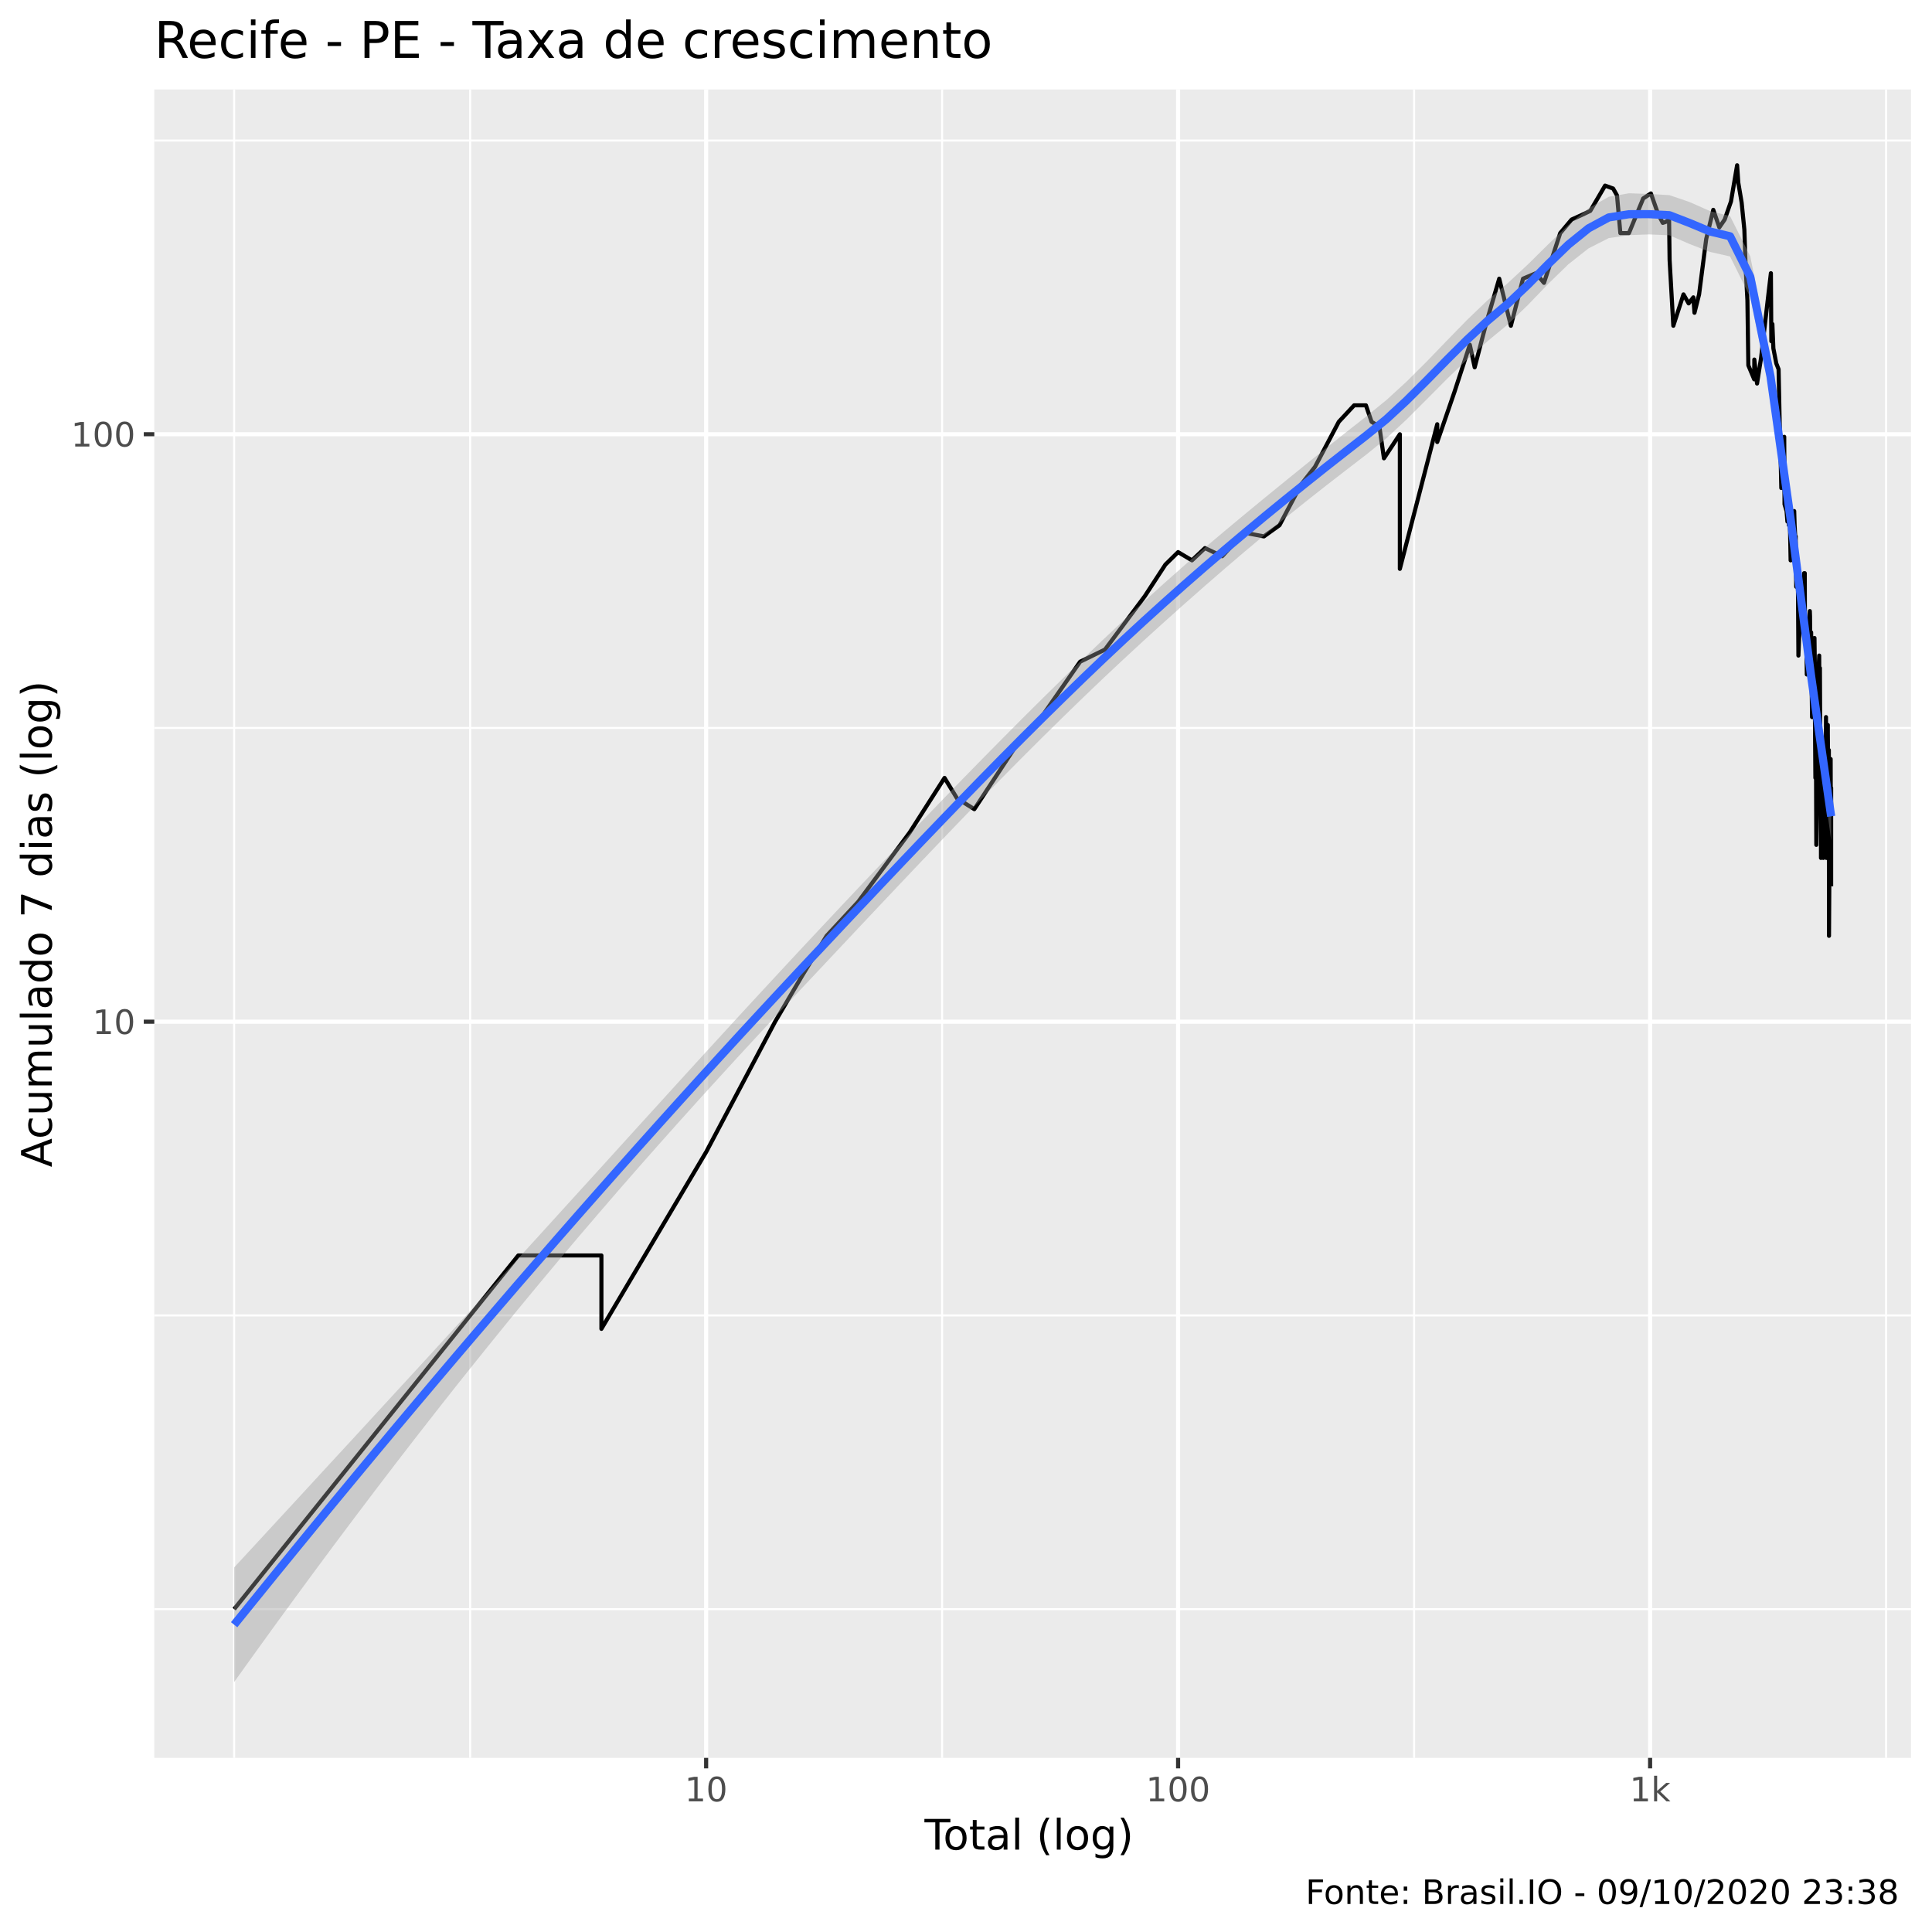
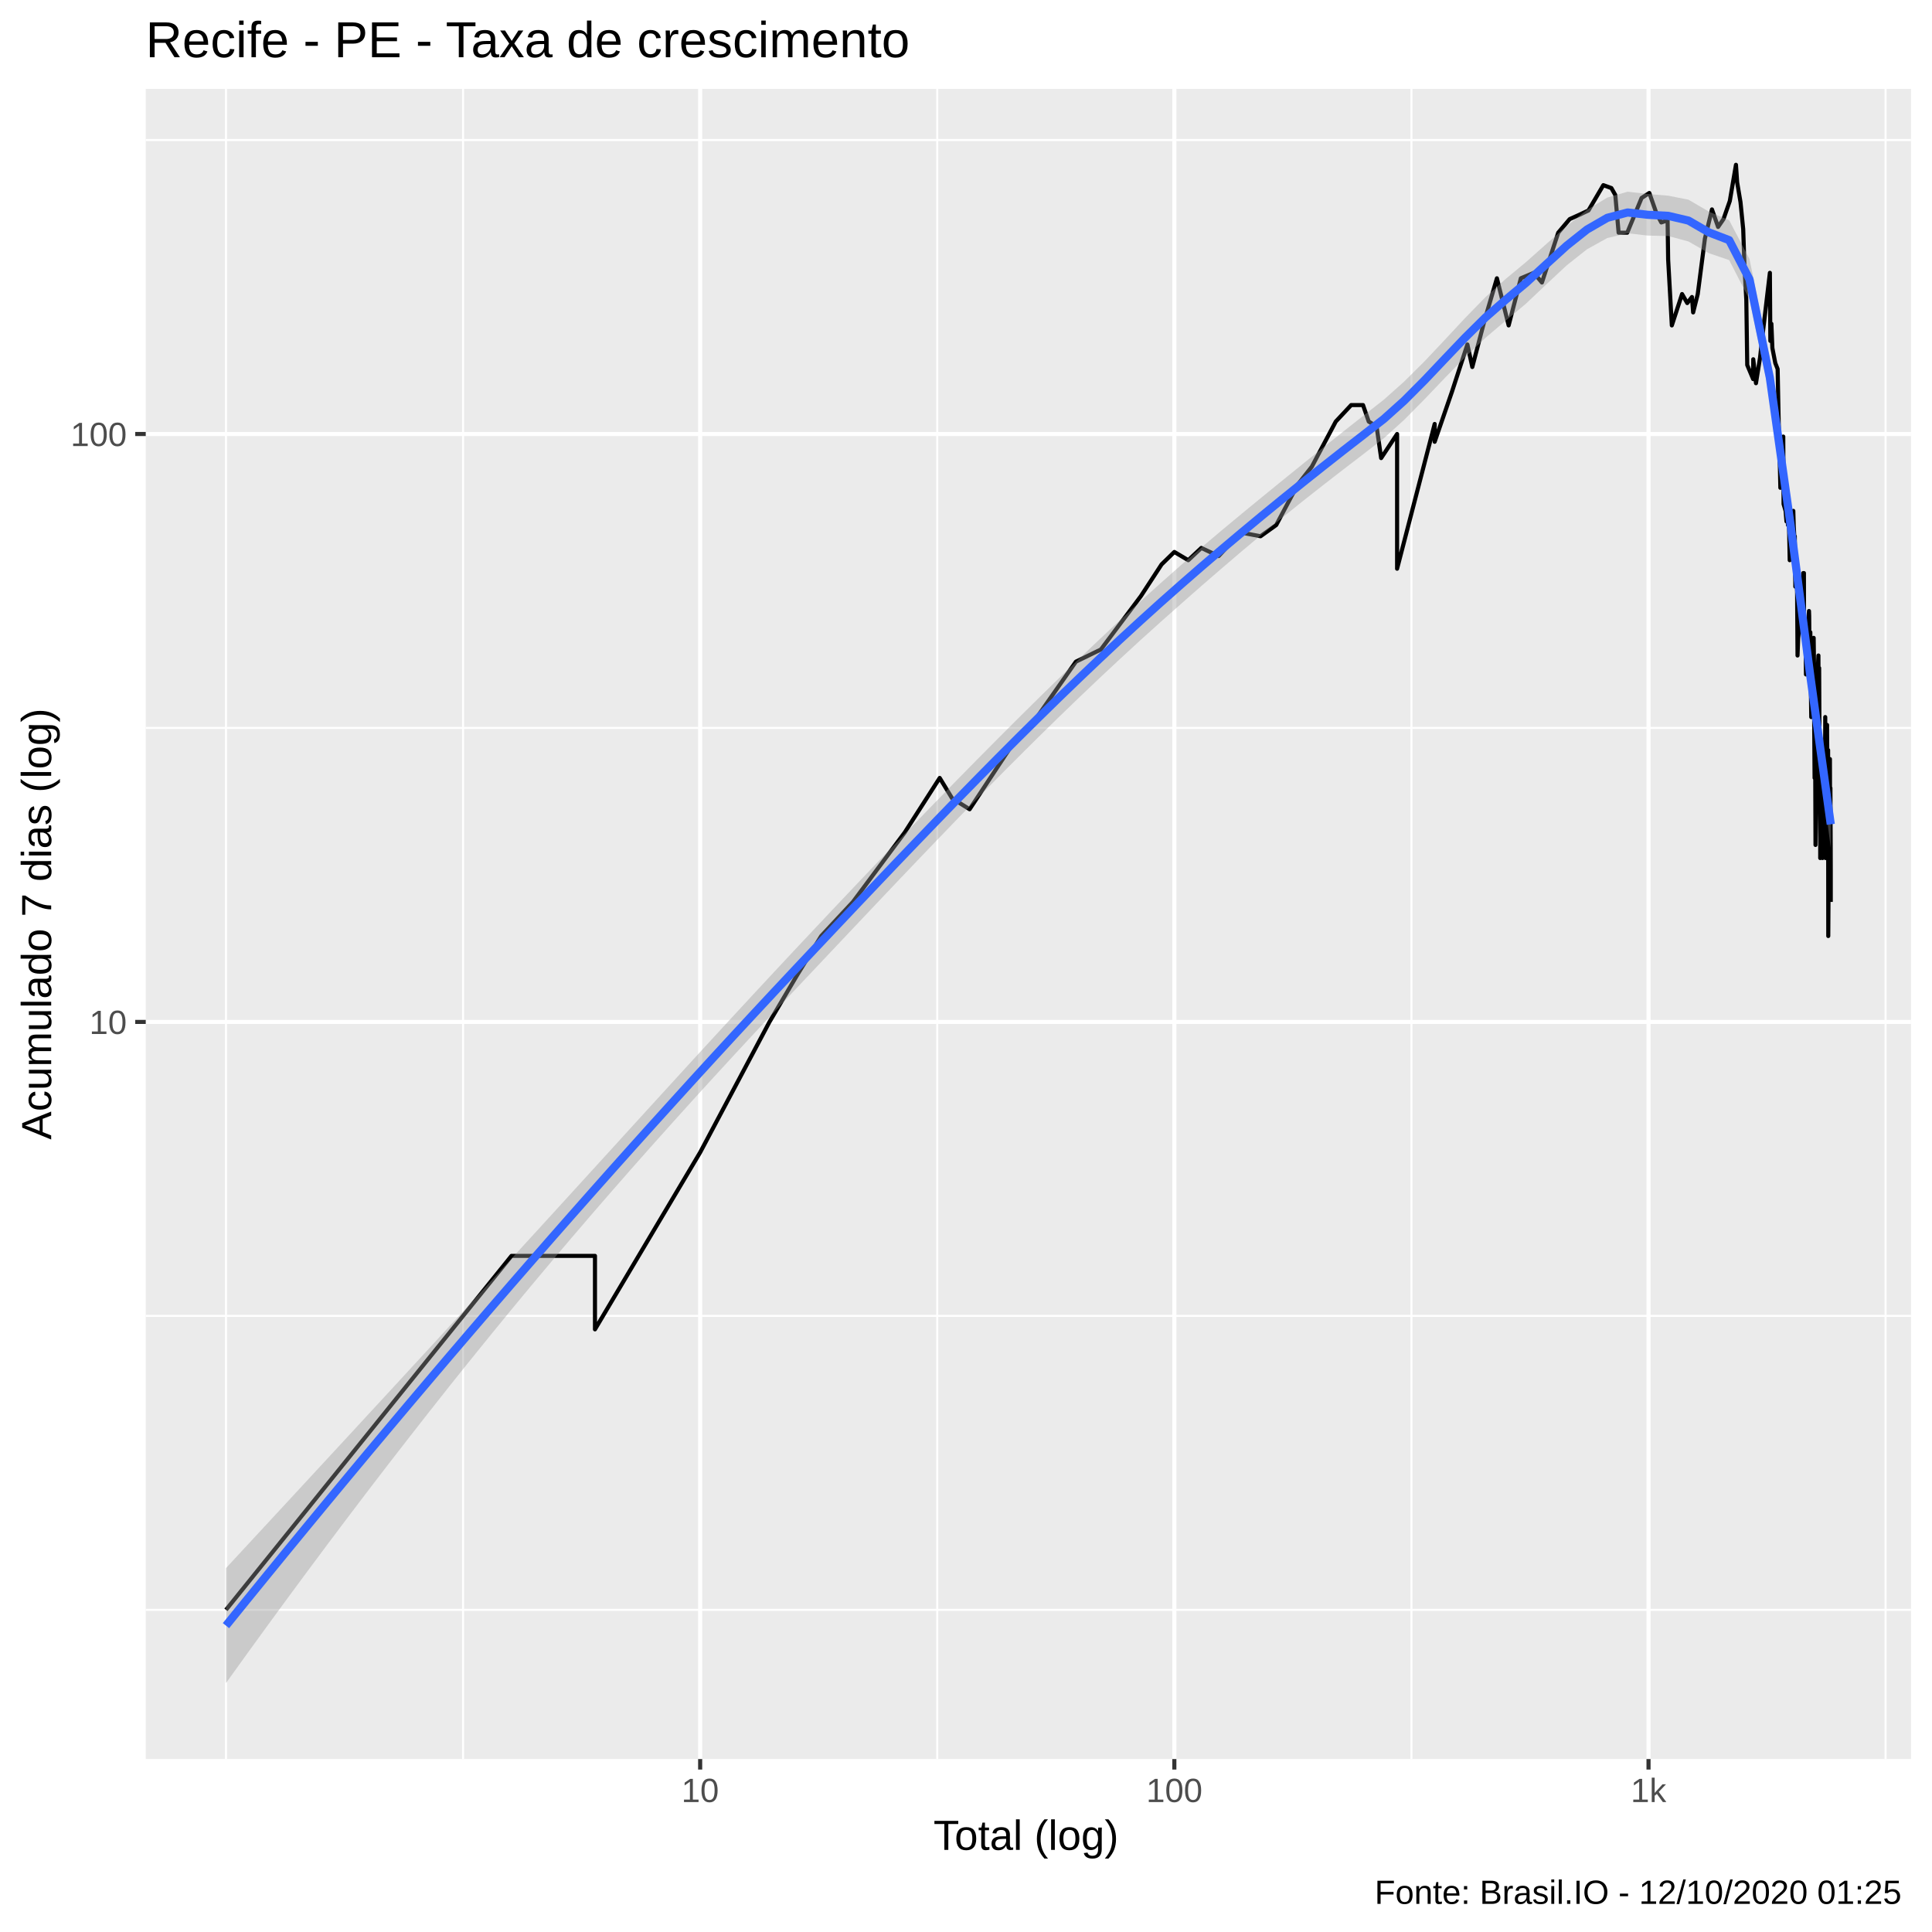
<svg xmlns="http://www.w3.org/2000/svg" viewBox="0 0 504.00 504.00">
  <defs>
    <style type="text/css">
    line, polyline, polygon, path, rect, circle {
      fill: none;
      stroke: #000000;
      stroke-linecap: round;
      stroke-linejoin: round;
      stroke-miterlimit: 10.00;
    }
  </style>
  </defs>
  <rect width="100%" height="100%" style="stroke: none; fill: #FFFFFF;" />
-   <rect x="0" y="0.00" width="504.00" height="504.00" style="stroke-width: 1.07; stroke: #FFFFFF; fill: #FFFFFF;" />
+   <rect x="-0" y="0.00" width="504.00" height="504.00" style="stroke-width: 1.07; stroke: #FFFFFF; fill: #FFFFFF;" />
  <defs>
-     <clipPath id="cpNDAuMjV8NDk4LjUyfDQ1OC41N3wyMy4zMw==">
-       <rect x="40.25" y="23.33" width="458.27" height="435.24" />
+     <clipPath id="cpMzguMDJ8NDk4LjUyfDQ1OC44OHwyMy4xOQ==">
+       <rect x="38.02" y="23.19" width="460.50" height="435.69" />
    </clipPath>
  </defs>
-   <rect x="40.25" y="23.33" width="458.27" height="435.24" style="stroke-width: 1.07; stroke: none; fill: #EBEBEB;" clip-path="url(#cpNDAuMjV8NDk4LjUyfDQ1OC41N3wyMy4zMw==)" />
-   <polyline points="40.25,419.78 498.52,419.78 " style="stroke-width: 0.53; stroke: #FFFFFF; stroke-linecap: butt;" clip-path="url(#cpNDAuMjV8NDk4LjUyfDQ1OC41N3wyMy4zMw==)" />
-   <polyline points="40.25,343.15 498.52,343.15 " style="stroke-width: 0.53; stroke: #FFFFFF; stroke-linecap: butt;" clip-path="url(#cpNDAuMjV8NDk4LjUyfDQ1OC41N3wyMy4zMw==)" />
-   <polyline points="40.25,189.90 498.52,189.90 " style="stroke-width: 0.53; stroke: #FFFFFF; stroke-linecap: butt;" clip-path="url(#cpNDAuMjV8NDk4LjUyfDQ1OC41N3wyMy4zMw==)" />
-   <polyline points="40.25,36.66 498.52,36.66 " style="stroke-width: 0.53; stroke: #FFFFFF; stroke-linecap: butt;" clip-path="url(#cpNDAuMjV8NDk4LjUyfDQ1OC41N3wyMy4zMw==)" />
-   <polyline points="61.08,458.57 61.08,23.33 " style="stroke-width: 0.53; stroke: #FFFFFF; stroke-linecap: butt;" clip-path="url(#cpNDAuMjV8NDk4LjUyfDQ1OC41N3wyMy4zMw==)" />
-   <polyline points="122.65,458.57 122.65,23.33 " style="stroke-width: 0.53; stroke: #FFFFFF; stroke-linecap: butt;" clip-path="url(#cpNDAuMjV8NDk4LjUyfDQ1OC41N3wyMy4zMw==)" />
-   <polyline points="245.77,458.57 245.77,23.33 " style="stroke-width: 0.53; stroke: #FFFFFF; stroke-linecap: butt;" clip-path="url(#cpNDAuMjV8NDk4LjUyfDQ1OC41N3wyMy4zMw==)" />
-   <polyline points="368.89,458.57 368.89,23.33 " style="stroke-width: 0.53; stroke: #FFFFFF; stroke-linecap: butt;" clip-path="url(#cpNDAuMjV8NDk4LjUyfDQ1OC41N3wyMy4zMw==)" />
-   <polyline points="492.02,458.57 492.02,23.33 " style="stroke-width: 0.53; stroke: #FFFFFF; stroke-linecap: butt;" clip-path="url(#cpNDAuMjV8NDk4LjUyfDQ1OC41N3wyMy4zMw==)" />
-   <polyline points="40.25,266.53 498.52,266.53 " style="stroke-width: 1.07; stroke: #FFFFFF; stroke-linecap: butt;" clip-path="url(#cpNDAuMjV8NDk4LjUyfDQ1OC41N3wyMy4zMw==)" />
-   <polyline points="40.25,113.28 498.52,113.28 " style="stroke-width: 1.07; stroke: #FFFFFF; stroke-linecap: butt;" clip-path="url(#cpNDAuMjV8NDk4LjUyfDQ1OC41N3wyMy4zMw==)" />
-   <polyline points="184.21,458.57 184.21,23.33 " style="stroke-width: 1.07; stroke: #FFFFFF; stroke-linecap: butt;" clip-path="url(#cpNDAuMjV8NDk4LjUyfDQ1OC41N3wyMy4zMw==)" />
-   <polyline points="307.33,458.57 307.33,23.33 " style="stroke-width: 1.07; stroke: #FFFFFF; stroke-linecap: butt;" clip-path="url(#cpNDAuMjV8NDk4LjUyfDQ1OC41N3wyMy4zMw==)" />
-   <polyline points="430.46,458.57 430.46,23.33 " style="stroke-width: 1.07; stroke: #FFFFFF; stroke-linecap: butt;" clip-path="url(#cpNDAuMjV8NDk4LjUyfDQ1OC41N3wyMy4zMw==)" />
-   <polyline points="61.08,419.78 98.15,373.64 119.83,346.66 135.21,327.51 135.21,327.51 135.21,327.51 135.21,327.51 147.14,327.51 156.89,327.51 156.89,346.66 184.21,300.53 202.20,266.53 209.34,254.39 215.64,244.13 223.88,235.25 237.32,217.15 246.40,202.93 249.65,208.26 254.17,211.09 265.81,193.41 270.27,189.12 281.77,172.62 288.26,169.45 298.64,155.53 304.02,147.28 307.33,144.03 310.95,146.18 314.34,142.98 318.83,145.10 324.55,138.95 329.72,139.93 333.78,137.02 339.35,126.49 343.04,121.79 349.25,110.03 353.25,105.74 356.33,105.74 357.80,110.03 359.85,111.31 361.03,119.56 365.18,113.28 365.18,131.55 365.18,148.40 374.93,110.67 374.93,115.31 379.42,102.26 383.43,89.94 384.70,95.82 387.76,84.11 391.10,72.70 394.14,84.98 397.31,72.70 400.68,71.27 402.78,73.79 407.01,60.81 409.99,57.27 412.52,56.13 414.86,55.01 418.72,48.42 420.81,49.18 421.83,50.98 422.70,60.81 424.94,60.81 428.66,51.77 430.67,50.46 432.55,55.85 433.77,58.14 434.62,57.85 435.41,57.27 435.55,67.82 436.52,84.98 439.17,76.80 440.52,79.15 441.74,77.57 442.04,81.59 443.24,76.80 445.10,62.34 446.94,54.74 448.52,59.31 449.92,57.27 451.56,52.56 453.16,43.11 453.47,47.67 454.34,52.83 455.05,59.90 455.39,69.87 455.85,78.36 456.09,95.31 457.62,98.96 457.65,93.80 458.36,100.05 459.42,93.31 460.17,86.74 461.32,76.80 461.97,71.27 462.09,89.01 462.36,84.54 462.62,90.89 463.38,94.80 463.98,96.33 464.30,111.96 464.55,121.04 464.69,127.31 464.72,119.56 465.45,113.95 465.53,131.55 466.06,133.32 466.28,136.07 466.60,133.32 466.66,137.02 466.82,130.68 467.12,146.18 467.44,137.02 468.05,133.32 468.16,137.02 468.37,140.94 468.45,139.93 468.47,145.10 468.58,153.07 469.00,148.40 469.15,171.02 469.33,166.43 469.59,163.53 469.72,160.76 469.77,159.41 470.00,153.07 470.36,155.53 470.64,149.53 470.81,149.53 470.84,160.76 470.89,164.96 470.96,163.53 471.19,163.53 471.34,175.95 471.66,172.62 471.91,167.92 472.05,160.76 472.13,159.41 472.18,160.76 472.25,169.45 472.47,164.96 472.59,177.68 472.71,187.07 472.96,179.45 473.00,181.28 473.10,177.68 473.34,166.43 473.44,174.26 473.44,183.15 473.48,189.12 473.58,202.93 473.67,198.00 473.75,200.42 473.82,220.40 474.08,200.42 474.24,185.08 474.43,174.26 474.57,171.02 474.60,175.95 474.67,175.95 474.76,174.26 474.83,189.12 474.90,198.00 475.04,220.40 475.04,223.81 475.06,200.42 475.20,211.09 475.27,214.05 475.36,211.09 475.46,208.26 475.55,217.15 475.59,208.26 475.64,202.93 475.64,223.81 475.87,202.93 476.01,198.00 476.10,198.00 476.12,205.54 476.30,195.67 476.32,193.41 476.35,187.07 476.37,214.05 476.44,223.81 476.82,189.12 476.82,191.23 476.93,202.93 476.93,198.00 476.93,200.42 477.02,195.67 477.09,195.67 477.13,244.13 477.31,214.05 477.38,220.40 477.42,214.05 477.56,198.00 477.58,205.54 477.65,205.54 477.69,205.54 477.69,231.21 " style="stroke-width: 1.07; stroke-linecap: butt;" clip-path="url(#cpNDAuMjV8NDk4LjUyfDQ1OC41N3wyMy4zMw==)" />
-   <polygon points="61.08,408.90 66.36,403.19 71.63,397.48 76.91,391.76 82.18,386.04 87.45,380.32 92.73,374.60 98.00,368.87 103.27,363.14 108.55,357.40 113.82,351.65 119.09,345.90 124.37,340.14 129.64,334.37 134.91,328.59 140.19,322.80 145.46,317.00 150.73,311.20 156.01,305.40 161.28,299.59 166.55,293.78 171.83,287.98 177.10,282.18 182.37,276.40 187.65,270.63 192.92,264.88 198.20,259.16 203.47,253.47 208.74,247.80 214.02,242.16 219.29,236.54 224.56,230.95 229.84,225.38 235.11,219.83 240.38,214.33 245.66,208.85 250.93,203.42 256.20,198.03 261.48,192.68 266.75,187.38 272.02,182.14 277.30,176.96 282.57,171.84 287.84,166.80 293.12,161.83 298.39,156.96 303.67,152.18 308.94,147.51 314.21,142.96 319.49,138.51 324.76,134.12 330.03,129.78 335.31,125.48 340.58,121.21 345.85,116.98 351.13,112.78 356.40,108.64 361.67,104.36 366.95,99.53 372.22,94.28 377.49,88.81 382.77,83.40 388.04,78.35 393.31,73.88 398.59,68.97 403.86,63.76 409.13,58.70 414.41,54.33 419.68,51.33 424.96,50.42 430.23,50.60 435.50,50.91 440.78,52.71 446.05,55.05 451.32,56.38 456.60,66.90 461.87,93.39 467.14,131.12 472.42,172.10 477.69,206.72 477.69,219.19 472.42,180.01 467.14,140.06 461.87,102.98 456.60,77.57 451.32,66.90 446.05,65.71 440.78,63.66 435.50,61.38 430.23,61.15 424.96,61.34 419.68,62.11 414.41,64.79 409.13,68.95 403.86,74.08 398.59,79.56 393.31,84.66 388.04,89.02 382.77,93.74 377.49,98.84 372.22,104.15 366.95,109.42 361.67,114.34 356.40,118.61 351.13,122.66 345.85,126.75 340.58,130.90 335.31,135.12 330.03,139.44 324.76,143.85 319.49,148.35 314.21,152.94 308.94,157.59 303.67,162.30 298.39,167.09 293.12,171.96 287.84,176.91 282.57,181.95 277.30,187.07 272.02,192.26 266.75,197.52 261.48,202.84 256.20,208.23 250.93,213.67 245.66,219.16 240.38,224.69 235.11,230.25 229.84,235.83 224.56,241.43 219.29,247.04 214.02,252.65 208.74,258.26 203.47,263.89 198.20,269.56 192.92,275.27 187.65,281.03 182.37,286.83 177.10,292.69 171.83,298.60 166.55,304.58 161.28,310.61 156.01,316.72 150.73,322.89 145.46,329.13 140.19,335.45 134.91,341.84 129.64,348.31 124.37,354.85 119.09,361.46 113.82,368.15 108.55,374.90 103.27,381.73 98.00,388.63 92.73,395.60 87.45,402.63 82.18,409.73 76.91,416.90 71.63,424.13 66.36,431.43 61.08,438.79 " style="stroke-width: 0.00; stroke: none; fill: #999999; fill-opacity: 0.40;" clip-path="url(#cpNDAuMjV8NDk4LjUyfDQ1OC41N3wyMy4zMw==)" />
-   <polyline points="61.08,408.90 66.36,403.19 71.63,397.48 76.91,391.76 82.18,386.04 87.45,380.32 92.73,374.60 98.00,368.87 103.27,363.14 108.55,357.40 113.82,351.65 119.09,345.90 124.37,340.14 129.64,334.37 134.91,328.59 140.19,322.80 145.46,317.00 150.73,311.20 156.01,305.40 161.28,299.59 166.55,293.78 171.83,287.98 177.10,282.18 182.37,276.40 187.65,270.63 192.92,264.88 198.20,259.16 203.47,253.47 208.74,247.80 214.02,242.16 219.29,236.54 224.56,230.95 229.84,225.38 235.11,219.83 240.38,214.33 245.66,208.85 250.93,203.42 256.20,198.03 261.48,192.68 266.75,187.38 272.02,182.14 277.30,176.96 282.57,171.84 287.84,166.80 293.12,161.83 298.39,156.96 303.67,152.18 308.94,147.51 314.21,142.96 319.49,138.51 324.76,134.12 330.03,129.78 335.31,125.48 340.58,121.21 345.85,116.98 351.13,112.78 356.40,108.64 361.67,104.36 366.95,99.53 372.22,94.28 377.49,88.81 382.77,83.40 388.04,78.35 393.31,73.88 398.59,68.97 403.86,63.76 409.13,58.70 414.41,54.33 419.68,51.33 424.96,50.42 430.23,50.60 435.50,50.91 440.78,52.71 446.05,55.05 451.32,56.38 456.60,66.90 461.87,93.39 467.14,131.12 472.42,172.10 477.69,206.72 " style="stroke-width: 2.13; stroke: none;" clip-path="url(#cpNDAuMjV8NDk4LjUyfDQ1OC41N3wyMy4zMw==)" />
-   <polyline points="477.69,219.19 472.42,180.01 467.14,140.06 461.87,102.98 456.60,77.57 451.32,66.90 446.05,65.71 440.78,63.66 435.50,61.38 430.23,61.15 424.96,61.34 419.68,62.11 414.41,64.79 409.13,68.95 403.86,74.08 398.59,79.56 393.31,84.66 388.04,89.02 382.77,93.74 377.49,98.84 372.22,104.15 366.95,109.42 361.67,114.34 356.40,118.61 351.13,122.66 345.85,126.75 340.58,130.90 335.31,135.12 330.03,139.44 324.76,143.85 319.49,148.35 314.21,152.94 308.94,157.59 303.67,162.30 298.39,167.09 293.12,171.96 287.84,176.91 282.57,181.95 277.30,187.07 272.02,192.26 266.75,197.52 261.48,202.84 256.20,208.23 250.93,213.67 245.66,219.16 240.38,224.69 235.11,230.25 229.84,235.83 224.56,241.43 219.29,247.04 214.02,252.65 208.74,258.26 203.47,263.89 198.20,269.56 192.92,275.27 187.65,281.03 182.37,286.83 177.10,292.69 171.83,298.60 166.55,304.58 161.28,310.61 156.01,316.72 150.73,322.89 145.46,329.13 140.19,335.45 134.91,341.84 129.64,348.31 124.37,354.85 119.09,361.46 113.82,368.15 108.55,374.90 103.27,381.73 98.00,388.63 92.73,395.60 87.45,402.63 82.18,409.73 76.91,416.90 71.63,424.13 66.36,431.43 61.08,438.79 " style="stroke-width: 2.13; stroke: none;" clip-path="url(#cpNDAuMjV8NDk4LjUyfDQ1OC41N3wyMy4zMw==)" />
-   <polyline points="61.08,423.84 66.36,417.31 71.63,410.80 76.91,404.33 82.18,397.89 87.45,391.48 92.73,385.10 98.00,378.75 103.27,372.43 108.55,366.15 113.82,359.90 119.09,353.68 124.37,347.49 129.64,341.34 134.91,335.21 140.19,329.13 145.46,323.07 150.73,317.05 156.01,311.06 161.28,305.10 166.55,299.18 171.83,293.29 177.10,287.44 182.37,281.62 187.65,275.83 192.92,270.08 198.20,264.36 203.47,258.68 208.74,253.03 214.02,247.41 219.29,241.79 224.56,236.19 229.84,230.60 235.11,225.04 240.38,219.51 245.66,214.01 250.93,208.55 256.20,203.13 261.48,197.76 266.75,192.45 272.02,187.20 277.30,182.01 282.57,176.89 287.84,171.85 293.12,166.89 298.39,162.02 303.67,157.24 308.94,152.55 314.21,147.95 319.49,143.43 324.76,138.99 330.03,134.61 335.31,130.30 340.58,126.06 345.85,121.86 351.13,117.72 356.40,113.62 361.67,109.35 366.95,104.47 372.22,99.21 377.49,93.83 382.77,88.57 388.04,83.69 393.31,79.27 398.59,74.27 403.86,68.92 409.13,63.82 414.41,59.56 419.68,56.72 424.96,55.88 430.23,55.87 435.50,56.14 440.78,58.18 446.05,60.38 451.32,61.64 456.60,72.24 461.87,98.19 467.14,135.59 472.42,176.06 477.69,212.96 " style="stroke-width: 2.13; stroke: #3366FF; stroke-linecap: butt;" clip-path="url(#cpNDAuMjV8NDk4LjUyfDQ1OC41N3wyMy4zMw==)" />
+   <rect x="38.02" y="23.19" width="460.50" height="435.69" style="stroke-width: 1.07; stroke: none; fill: #EBEBEB;" clip-path="url(#cpMzguMDJ8NDk4LjUyfDQ1OC44OHwyMy4xOQ==)" />
+   <polyline points="38.02,419.96 498.52,419.96 " style="stroke-width: 0.53; stroke: #FFFFFF; stroke-linecap: butt;" clip-path="url(#cpMzguMDJ8NDk4LjUyfDQ1OC44OHwyMy4xOQ==)" />
+   <polyline points="38.02,343.28 498.52,343.28 " style="stroke-width: 0.53; stroke: #FFFFFF; stroke-linecap: butt;" clip-path="url(#cpMzguMDJ8NDk4LjUyfDQ1OC44OHwyMy4xOQ==)" />
+   <polyline points="38.02,189.90 498.52,189.90 " style="stroke-width: 0.53; stroke: #FFFFFF; stroke-linecap: butt;" clip-path="url(#cpMzguMDJ8NDk4LjUyfDQ1OC44OHwyMy4xOQ==)" />
+   <polyline points="38.02,36.53 498.52,36.53 " style="stroke-width: 0.53; stroke: #FFFFFF; stroke-linecap: butt;" clip-path="url(#cpMzguMDJ8NDk4LjUyfDQ1OC44OHwyMy4xOQ==)" />
+   <polyline points="58.95,458.88 58.95,23.19 " style="stroke-width: 0.53; stroke: #FFFFFF; stroke-linecap: butt;" clip-path="url(#cpMzguMDJ8NDk4LjUyfDQ1OC44OHwyMy4xOQ==)" />
+   <polyline points="120.80,458.88 120.80,23.19 " style="stroke-width: 0.53; stroke: #FFFFFF; stroke-linecap: butt;" clip-path="url(#cpMzguMDJ8NDk4LjUyfDQ1OC44OHwyMy4xOQ==)" />
+   <polyline points="244.50,458.88 244.50,23.19 " style="stroke-width: 0.53; stroke: #FFFFFF; stroke-linecap: butt;" clip-path="url(#cpMzguMDJ8NDk4LjUyfDQ1OC44OHwyMy4xOQ==)" />
+   <polyline points="368.20,458.88 368.20,23.19 " style="stroke-width: 0.53; stroke: #FFFFFF; stroke-linecap: butt;" clip-path="url(#cpMzguMDJ8NDk4LjUyfDQ1OC44OHwyMy4xOQ==)" />
+   <polyline points="491.89,458.88 491.89,23.19 " style="stroke-width: 0.53; stroke: #FFFFFF; stroke-linecap: butt;" clip-path="url(#cpMzguMDJ8NDk4LjUyfDQ1OC44OHwyMy4xOQ==)" />
+   <polyline points="38.02,266.59 498.52,266.59 " style="stroke-width: 1.07; stroke: #FFFFFF; stroke-linecap: butt;" clip-path="url(#cpMzguMDJ8NDk4LjUyfDQ1OC44OHwyMy4xOQ==)" />
+   <polyline points="38.02,113.22 498.52,113.22 " style="stroke-width: 1.07; stroke: #FFFFFF; stroke-linecap: butt;" clip-path="url(#cpMzguMDJ8NDk4LjUyfDQ1OC44OHwyMy4xOQ==)" />
+   <polyline points="182.65,458.88 182.65,23.19 " style="stroke-width: 1.07; stroke: #FFFFFF; stroke-linecap: butt;" clip-path="url(#cpMzguMDJ8NDk4LjUyfDQ1OC44OHwyMy4xOQ==)" />
+   <polyline points="306.35,458.88 306.35,23.19 " style="stroke-width: 1.07; stroke: #FFFFFF; stroke-linecap: butt;" clip-path="url(#cpMzguMDJ8NDk4LjUyfDQ1OC44OHwyMy4xOQ==)" />
+   <polyline points="430.05,458.88 430.05,23.19 " style="stroke-width: 1.07; stroke: #FFFFFF; stroke-linecap: butt;" clip-path="url(#cpMzguMDJ8NDk4LjUyfDQ1OC44OHwyMy4xOQ==)" />
+   <polyline points="58.95,419.96 96.19,373.79 117.97,346.79 133.43,327.62 133.43,327.62 133.43,327.62 133.43,327.62 145.41,327.62 155.21,327.62 155.21,346.79 182.65,300.62 200.73,266.59 207.90,254.45 214.23,244.18 222.51,235.28 236.01,217.17 245.14,202.94 248.39,208.28 252.94,211.11 264.63,193.41 269.11,189.11 280.67,172.61 287.19,169.43 297.62,155.51 303.02,147.24 306.35,143.99 309.98,146.14 313.39,142.94 317.90,145.06 323.65,138.91 328.84,139.89 332.92,136.97 338.52,126.44 342.22,121.73 348.46,109.97 352.48,105.67 355.57,105.67 357.06,109.97 359.11,111.25 360.30,119.50 364.46,113.22 364.46,131.50 364.46,148.36 374.26,110.60 374.26,115.25 378.77,102.19 382.80,89.86 384.08,95.74 387.15,84.02 390.50,72.60 393.56,84.89 396.74,72.60 400.13,71.17 402.24,73.70 406.49,60.70 409.48,57.16 412.02,56.02 414.38,54.90 418.26,48.30 420.36,49.06 421.38,50.86 422.25,60.70 424.50,60.70 428.24,51.65 430.26,50.34 432.15,55.74 433.38,58.03 434.23,57.74 435.02,57.16 435.17,67.72 436.13,84.89 438.80,76.71 440.15,79.06 441.38,77.48 441.69,81.50 442.89,76.71 444.76,62.23 446.60,54.63 448.20,59.20 449.60,57.16 451.25,52.45 452.86,42.99 453.17,47.55 454.04,52.72 454.75,59.80 455.09,69.77 455.56,78.27 455.80,95.23 457.34,98.89 457.37,93.72 458.08,99.97 459.15,93.23 459.89,86.65 461.05,76.71 461.71,71.17 461.83,88.93 462.10,84.46 462.36,90.80 463.12,94.72 463.73,96.26 464.04,111.90 464.30,120.98 464.44,127.25 464.47,119.50 465.20,113.89 465.28,131.50 465.81,133.27 466.03,136.03 466.36,133.27 466.42,136.97 466.58,130.63 466.88,146.14 467.20,136.97 467.82,133.27 467.92,136.97 468.13,140.89 468.21,139.89 468.24,145.06 468.35,153.04 468.77,148.36 468.92,171.00 469.10,166.40 469.36,163.51 469.49,160.73 469.54,159.39 469.77,153.04 470.13,155.51 470.41,149.50 470.59,149.50 470.61,160.73 470.66,164.94 470.74,163.51 470.97,163.51 471.12,175.94 471.44,172.61 471.69,167.90 471.84,160.73 471.91,159.39 471.96,160.73 472.03,169.43 472.26,164.94 472.38,177.67 472.50,187.06 472.74,179.44 472.79,181.27 472.89,177.67 473.13,166.40 473.23,174.25 473.23,183.14 473.27,189.11 473.37,202.94 473.47,198.01 473.54,200.43 473.61,220.42 473.87,200.43 474.04,185.08 474.23,174.25 474.37,171.00 474.39,175.94 474.46,175.94 474.56,174.25 474.63,189.11 474.70,198.01 474.84,220.42 474.84,223.84 474.86,200.43 475.00,211.11 475.07,214.07 475.16,211.11 475.26,208.28 475.35,217.17 475.39,208.28 475.44,202.94 475.44,223.84 475.67,202.94 475.81,198.01 475.90,198.01 475.92,205.56 476.11,195.67 476.13,193.41 476.15,187.06 476.17,214.07 476.24,223.84 476.63,189.11 476.63,191.23 476.74,202.94 476.74,198.01 476.74,200.43 476.83,195.67 476.90,195.67 476.94,244.18 477.12,214.07 477.19,220.42 477.23,214.07 477.37,198.01 477.39,205.56 477.46,205.56 477.50,205.56 477.57,220.42 477.59,227.44 477.59,235.28 " style="stroke-width: 1.07; stroke-linecap: butt;" clip-path="url(#cpMzguMDJ8NDk4LjUyfDQ1OC44OHwyMy4xOQ==)" />
+   <polygon points="58.95,409.08 64.25,403.36 69.55,397.64 74.85,391.92 80.15,386.19 85.45,380.46 90.75,374.73 96.05,368.99 101.35,363.25 106.65,357.50 111.95,351.75 117.24,345.99 122.54,340.22 127.84,334.44 133.14,328.65 138.44,322.86 143.74,317.06 149.04,311.25 154.34,305.44 159.64,299.63 164.94,293.81 170.24,288.00 175.54,282.20 180.83,276.41 186.13,270.64 191.43,264.89 196.73,259.16 202.03,253.46 207.33,247.79 212.63,242.15 217.93,236.52 223.23,230.92 228.53,225.35 233.83,219.81 239.13,214.31 244.43,208.84 249.72,203.41 255.02,198.02 260.32,192.68 265.62,187.38 270.92,182.14 276.22,176.96 281.52,171.84 286.82,166.80 292.12,161.83 297.42,156.95 302.72,152.17 308.02,147.48 313.31,142.91 318.61,138.43 323.91,134.03 329.21,129.68 334.51,125.36 339.81,121.07 345.11,116.81 350.41,112.58 355.71,108.41 361.01,104.25 366.31,99.53 371.61,94.26 376.90,88.65 382.20,82.96 387.50,77.53 392.80,72.75 398.10,68.36 403.40,63.64 408.70,58.95 414.00,54.74 419.30,51.54 424.60,50.01 429.90,50.61 435.20,51.05 440.49,52.10 445.79,55.20 451.09,57.46 456.39,67.57 461.69,93.68 466.99,131.65 472.29,172.64 477.59,208.91 477.59,221.16 472.29,180.57 466.99,140.51 461.69,103.29 456.39,78.18 451.09,67.85 445.79,66.05 440.49,63.00 435.20,61.57 429.90,61.46 424.60,60.85 419.30,62.09 414.00,65.03 408.70,69.23 403.40,74.17 398.10,79.20 392.80,83.64 387.50,88.14 382.20,93.19 376.90,98.62 371.61,104.16 366.31,109.52 361.01,114.32 355.71,118.43 350.41,122.49 345.11,126.60 339.81,130.77 334.51,135.03 329.21,139.39 323.91,143.83 318.61,148.36 313.31,152.95 308.02,157.60 302.72,162.30 297.42,167.08 292.12,171.96 286.82,176.91 281.52,181.95 276.22,187.07 270.92,192.26 265.62,197.52 260.32,202.84 255.02,208.23 249.72,213.67 244.43,219.16 239.13,224.69 233.83,230.25 228.53,235.84 223.23,241.44 217.93,247.05 212.63,252.67 207.33,258.28 202.03,263.92 196.73,269.59 191.43,275.31 186.13,281.07 180.83,286.89 175.54,292.75 170.24,298.67 164.94,304.65 159.64,310.70 154.34,316.81 149.04,322.99 143.74,329.25 138.44,335.57 133.14,341.97 127.84,348.45 122.54,355.00 117.24,361.62 111.95,368.32 106.65,375.09 101.35,381.92 96.05,388.83 90.75,395.81 85.45,402.86 80.15,409.97 74.85,417.15 69.55,424.39 64.25,431.70 58.95,439.07 " style="stroke-width: 0.00; stroke: none; fill: #999999; fill-opacity: 0.40;" clip-path="url(#cpMzguMDJ8NDk4LjUyfDQ1OC44OHwyMy4xOQ==)" />
+   <polyline points="58.95,409.08 64.25,403.36 69.55,397.64 74.85,391.92 80.15,386.19 85.45,380.46 90.75,374.73 96.05,368.99 101.35,363.25 106.65,357.50 111.95,351.75 117.24,345.99 122.54,340.22 127.84,334.44 133.14,328.65 138.44,322.86 143.74,317.06 149.04,311.25 154.34,305.44 159.64,299.63 164.94,293.81 170.24,288.00 175.54,282.20 180.83,276.41 186.13,270.64 191.43,264.89 196.73,259.16 202.03,253.46 207.33,247.79 212.63,242.15 217.93,236.52 223.23,230.92 228.53,225.35 233.83,219.81 239.13,214.31 244.43,208.84 249.72,203.41 255.02,198.02 260.32,192.68 265.62,187.38 270.92,182.14 276.22,176.96 281.52,171.84 286.82,166.80 292.12,161.83 297.42,156.95 302.72,152.17 308.02,147.48 313.31,142.91 318.61,138.43 323.91,134.03 329.21,129.68 334.51,125.36 339.81,121.07 345.11,116.81 350.41,112.58 355.71,108.41 361.01,104.25 366.31,99.53 371.61,94.26 376.90,88.65 382.20,82.96 387.50,77.53 392.80,72.75 398.10,68.36 403.40,63.64 408.70,58.95 414.00,54.74 419.30,51.54 424.60,50.01 429.90,50.61 435.20,51.05 440.49,52.10 445.79,55.20 451.09,57.46 456.39,67.57 461.69,93.68 466.99,131.65 472.29,172.64 477.59,208.91 " style="stroke-width: 2.13; stroke: none;" clip-path="url(#cpMzguMDJ8NDk4LjUyfDQ1OC44OHwyMy4xOQ==)" />
+   <polyline points="477.59,221.16 472.29,180.57 466.99,140.51 461.69,103.29 456.39,78.18 451.09,67.85 445.79,66.05 440.49,63.00 435.20,61.57 429.90,61.46 424.60,60.85 419.30,62.09 414.00,65.03 408.70,69.23 403.40,74.17 398.10,79.20 392.80,83.64 387.50,88.14 382.20,93.19 376.90,98.62 371.61,104.16 366.31,109.52 361.01,114.32 355.71,118.43 350.41,122.49 345.11,126.60 339.81,130.77 334.51,135.03 329.21,139.39 323.91,143.83 318.61,148.36 313.31,152.95 308.02,157.60 302.72,162.30 297.42,167.08 292.12,171.96 286.82,176.91 281.52,181.95 276.22,187.07 270.92,192.26 265.62,197.52 260.32,202.84 255.02,208.23 249.72,213.67 244.43,219.16 239.13,224.69 233.83,230.25 228.53,235.84 223.23,241.44 217.93,247.05 212.63,252.67 207.33,258.28 202.03,263.92 196.73,269.59 191.43,275.31 186.13,281.07 180.83,286.89 175.54,292.75 170.24,298.67 164.94,304.65 159.64,310.70 154.34,316.81 149.04,322.99 143.74,329.25 138.44,335.57 133.14,341.97 127.84,348.45 122.54,355.00 117.24,361.62 111.95,368.32 106.65,375.09 101.35,381.92 96.05,388.83 90.75,395.81 85.45,402.86 80.15,409.97 74.85,417.15 69.55,424.39 64.25,431.70 58.95,439.07 " style="stroke-width: 2.13; stroke: none;" clip-path="url(#cpMzguMDJ8NDk4LjUyfDQ1OC44OHwyMy4xOQ==)" />
+   <polyline points="58.95,424.08 64.25,417.53 69.55,411.02 74.85,404.53 80.15,398.08 85.45,391.66 90.75,385.27 96.05,378.91 101.35,372.59 106.65,366.29 111.95,360.03 117.24,353.80 122.54,347.61 127.84,341.44 133.14,335.31 138.44,329.22 143.74,323.15 149.04,317.12 154.34,311.12 159.64,305.16 164.94,299.23 170.24,293.34 175.54,287.48 180.83,281.65 186.13,275.86 191.43,270.10 196.73,264.38 202.03,258.69 207.33,253.04 212.63,247.41 217.93,241.79 223.23,236.18 228.53,230.60 233.83,225.03 239.13,219.50 244.43,214.00 249.72,208.54 255.02,203.13 260.32,197.76 265.62,192.45 270.92,187.20 276.22,182.01 281.52,176.90 286.82,171.86 292.12,166.89 297.42,162.02 302.72,157.23 308.02,152.54 313.31,147.93 318.61,143.39 323.91,138.93 329.21,134.53 334.51,130.20 339.81,125.92 345.11,121.70 350.41,117.53 355.71,113.42 361.01,109.29 366.31,104.53 371.61,99.21 376.90,93.63 382.20,88.08 387.50,82.83 392.80,78.19 398.10,73.78 403.40,68.91 408.70,64.09 414.00,59.88 419.30,56.82 424.60,55.43 429.90,56.04 435.20,56.31 440.49,57.55 445.79,60.62 451.09,62.65 456.39,72.88 461.69,98.48 466.99,136.08 472.29,176.60 477.59,215.04 " style="stroke-width: 2.13; stroke: #3366FF; stroke-linecap: butt;" clip-path="url(#cpMzguMDJ8NDk4LjUyfDQ1OC44OHwyMy4xOQ==)" />
  <defs>
    <clipPath id="cpMC4wMHw1MDQuMDB8NTA0LjAwfDAuMDA=">
      <rect x="0.00" y="0.00" width="504.00" height="504.00" />
    </clipPath>
  </defs>
  <g clip-path="url(#cpMC4wMHw1MDQuMDB8NTA0LjAwfDAuMDA=)">
-     <text x="24.13" y="269.74" style="font-size: 8.80px; fill: #4D4D4D; font-family: DejaVu Sans;" textLength="11.20px" lengthAdjust="spacingAndGlyphs">10</text>
+     <text x="23.30" y="269.74" style="font-size: 8.80px; fill: #4D4D4D; font-family: Arial;" textLength="9.79px" lengthAdjust="spacingAndGlyphs">10</text>
  </g>
  <g clip-path="url(#cpMC4wMHw1MDQuMDB8NTA0LjAwfDAuMDA=)">
-     <text x="18.53" y="116.49" style="font-size: 8.80px; fill: #4D4D4D; font-family: DejaVu Sans;" textLength="16.80px" lengthAdjust="spacingAndGlyphs">100</text>
+     <text x="18.41" y="116.37" style="font-size: 8.80px; fill: #4D4D4D; font-family: Arial;" textLength="14.68px" lengthAdjust="spacingAndGlyphs">100</text>
  </g>
-   <polyline points="37.51,266.53 40.25,266.53 " style="stroke-width: 1.07; stroke: #333333; stroke-linecap: butt;" clip-path="url(#cpMC4wMHw1MDQuMDB8NTA0LjAwfDAuMDA=)" />
-   <polyline points="37.51,113.28 40.25,113.28 " style="stroke-width: 1.07; stroke: #333333; stroke-linecap: butt;" clip-path="url(#cpMC4wMHw1MDQuMDB8NTA0LjAwfDAuMDA=)" />
-   <polyline points="184.21,461.31 184.21,458.57 " style="stroke-width: 1.07; stroke: #333333; stroke-linecap: butt;" clip-path="url(#cpMC4wMHw1MDQuMDB8NTA0LjAwfDAuMDA=)" />
-   <polyline points="307.33,461.31 307.33,458.57 " style="stroke-width: 1.07; stroke: #333333; stroke-linecap: butt;" clip-path="url(#cpMC4wMHw1MDQuMDB8NTA0LjAwfDAuMDA=)" />
-   <polyline points="430.46,461.31 430.46,458.57 " style="stroke-width: 1.07; stroke: #333333; stroke-linecap: butt;" clip-path="url(#cpMC4wMHw1MDQuMDB8NTA0LjAwfDAuMDA=)" />
+   <polyline points="35.28,266.59 38.02,266.59 " style="stroke-width: 1.07; stroke: #333333; stroke-linecap: butt;" clip-path="url(#cpMC4wMHw1MDQuMDB8NTA0LjAwfDAuMDA=)" />
+   <polyline points="35.28,113.22 38.02,113.22 " style="stroke-width: 1.07; stroke: #333333; stroke-linecap: butt;" clip-path="url(#cpMC4wMHw1MDQuMDB8NTA0LjAwfDAuMDA=)" />
+   <polyline points="182.65,461.62 182.65,458.88 " style="stroke-width: 1.07; stroke: #333333; stroke-linecap: butt;" clip-path="url(#cpMC4wMHw1MDQuMDB8NTA0LjAwfDAuMDA=)" />
+   <polyline points="306.35,461.62 306.35,458.88 " style="stroke-width: 1.07; stroke: #333333; stroke-linecap: butt;" clip-path="url(#cpMC4wMHw1MDQuMDB8NTA0LjAwfDAuMDA=)" />
+   <polyline points="430.05,461.62 430.05,458.88 " style="stroke-width: 1.07; stroke: #333333; stroke-linecap: butt;" clip-path="url(#cpMC4wMHw1MDQuMDB8NTA0LjAwfDAuMDA=)" />
  <g clip-path="url(#cpMC4wMHw1MDQuMDB8NTA0LjAwfDAuMDA=)">
-     <text x="178.61" y="469.92" style="font-size: 8.80px; fill: #4D4D4D; font-family: DejaVu Sans;" textLength="11.20px" lengthAdjust="spacingAndGlyphs">10</text>
+     <text x="177.76" y="470.11" style="font-size: 8.80px; fill: #4D4D4D; font-family: Arial;" textLength="9.79px" lengthAdjust="spacingAndGlyphs">10</text>
  </g>
  <g clip-path="url(#cpMC4wMHw1MDQuMDB8NTA0LjAwfDAuMDA=)">
-     <text x="298.93" y="469.92" style="font-size: 8.80px; fill: #4D4D4D; font-family: DejaVu Sans;" textLength="16.80px" lengthAdjust="spacingAndGlyphs">100</text>
+     <text x="299.01" y="470.11" style="font-size: 8.80px; fill: #4D4D4D; font-family: Arial;" textLength="14.68px" lengthAdjust="spacingAndGlyphs">100</text>
  </g>
  <g clip-path="url(#cpMC4wMHw1MDQuMDB8NTA0LjAwfDAuMDA=)">
-     <text x="425.11" y="469.92" style="font-size: 8.80px; fill: #4D4D4D; font-family: DejaVu Sans;" textLength="10.69px" lengthAdjust="spacingAndGlyphs">1k</text>
+     <text x="425.40" y="470.11" style="font-size: 8.80px; fill: #4D4D4D; font-family: Arial;" textLength="9.29px" lengthAdjust="spacingAndGlyphs">1k</text>
  </g>
  <g clip-path="url(#cpMC4wMHw1MDQuMDB8NTA0LjAwfDAuMDA=)">
-     <text x="241.18" y="482.51" style="font-size: 11.00px; font-family: DejaVu Sans;" textLength="56.41px" lengthAdjust="spacingAndGlyphs">Total (log)</text>
+     <text x="243.51" y="482.57" style="font-size: 11.00px; font-family: Arial;" textLength="49.52px" lengthAdjust="spacingAndGlyphs">Total (log)</text>
  </g>
  <g clip-path="url(#cpMC4wMHw1MDQuMDB8NTA0LjAwfDAuMDA=)">
-     <text transform="translate(13.50,304.49) rotate(-90)" style="font-size: 11.00px; font-family: DejaVu Sans;" textLength="127.09px" lengthAdjust="spacingAndGlyphs">Acumulado 7 dias (log)</text>
+     <text transform="translate(13.35,297.28) rotate(-90)" style="font-size: 11.00px; font-family: Arial;" textLength="112.50px" lengthAdjust="spacingAndGlyphs">Acumulado 7 dias (log)</text>
  </g>
  <g clip-path="url(#cpMC4wMHw1MDQuMDB8NTA0LjAwfDAuMDA=)">
-     <text x="40.25" y="15.10" style="font-size: 13.20px; font-family: DejaVu Sans;" textLength="221.74px" lengthAdjust="spacingAndGlyphs">Recife - PE - Taxa de crescimento</text>
+     <text x="38.02" y="14.93" style="font-size: 13.20px; font-family: Arial;" textLength="201.00px" lengthAdjust="spacingAndGlyphs">Recife - PE - Taxa de crescimento</text>
  </g>
  <g clip-path="url(#cpMC4wMHw1MDQuMDB8NTA0LjAwfDAuMDA=)">
-     <text x="340.58" y="496.69" style="font-size: 8.80px; font-family: DejaVu Sans;" textLength="157.94px" lengthAdjust="spacingAndGlyphs">Fonte: Brasil.IO -  09/10/2020 23:38</text>
+     <text x="358.61" y="496.67" style="font-size: 8.80px; font-family: Arial;" textLength="139.91px" lengthAdjust="spacingAndGlyphs">Fonte: Brasil.IO -  12/10/2020 01:25</text>
  </g>
</svg>
